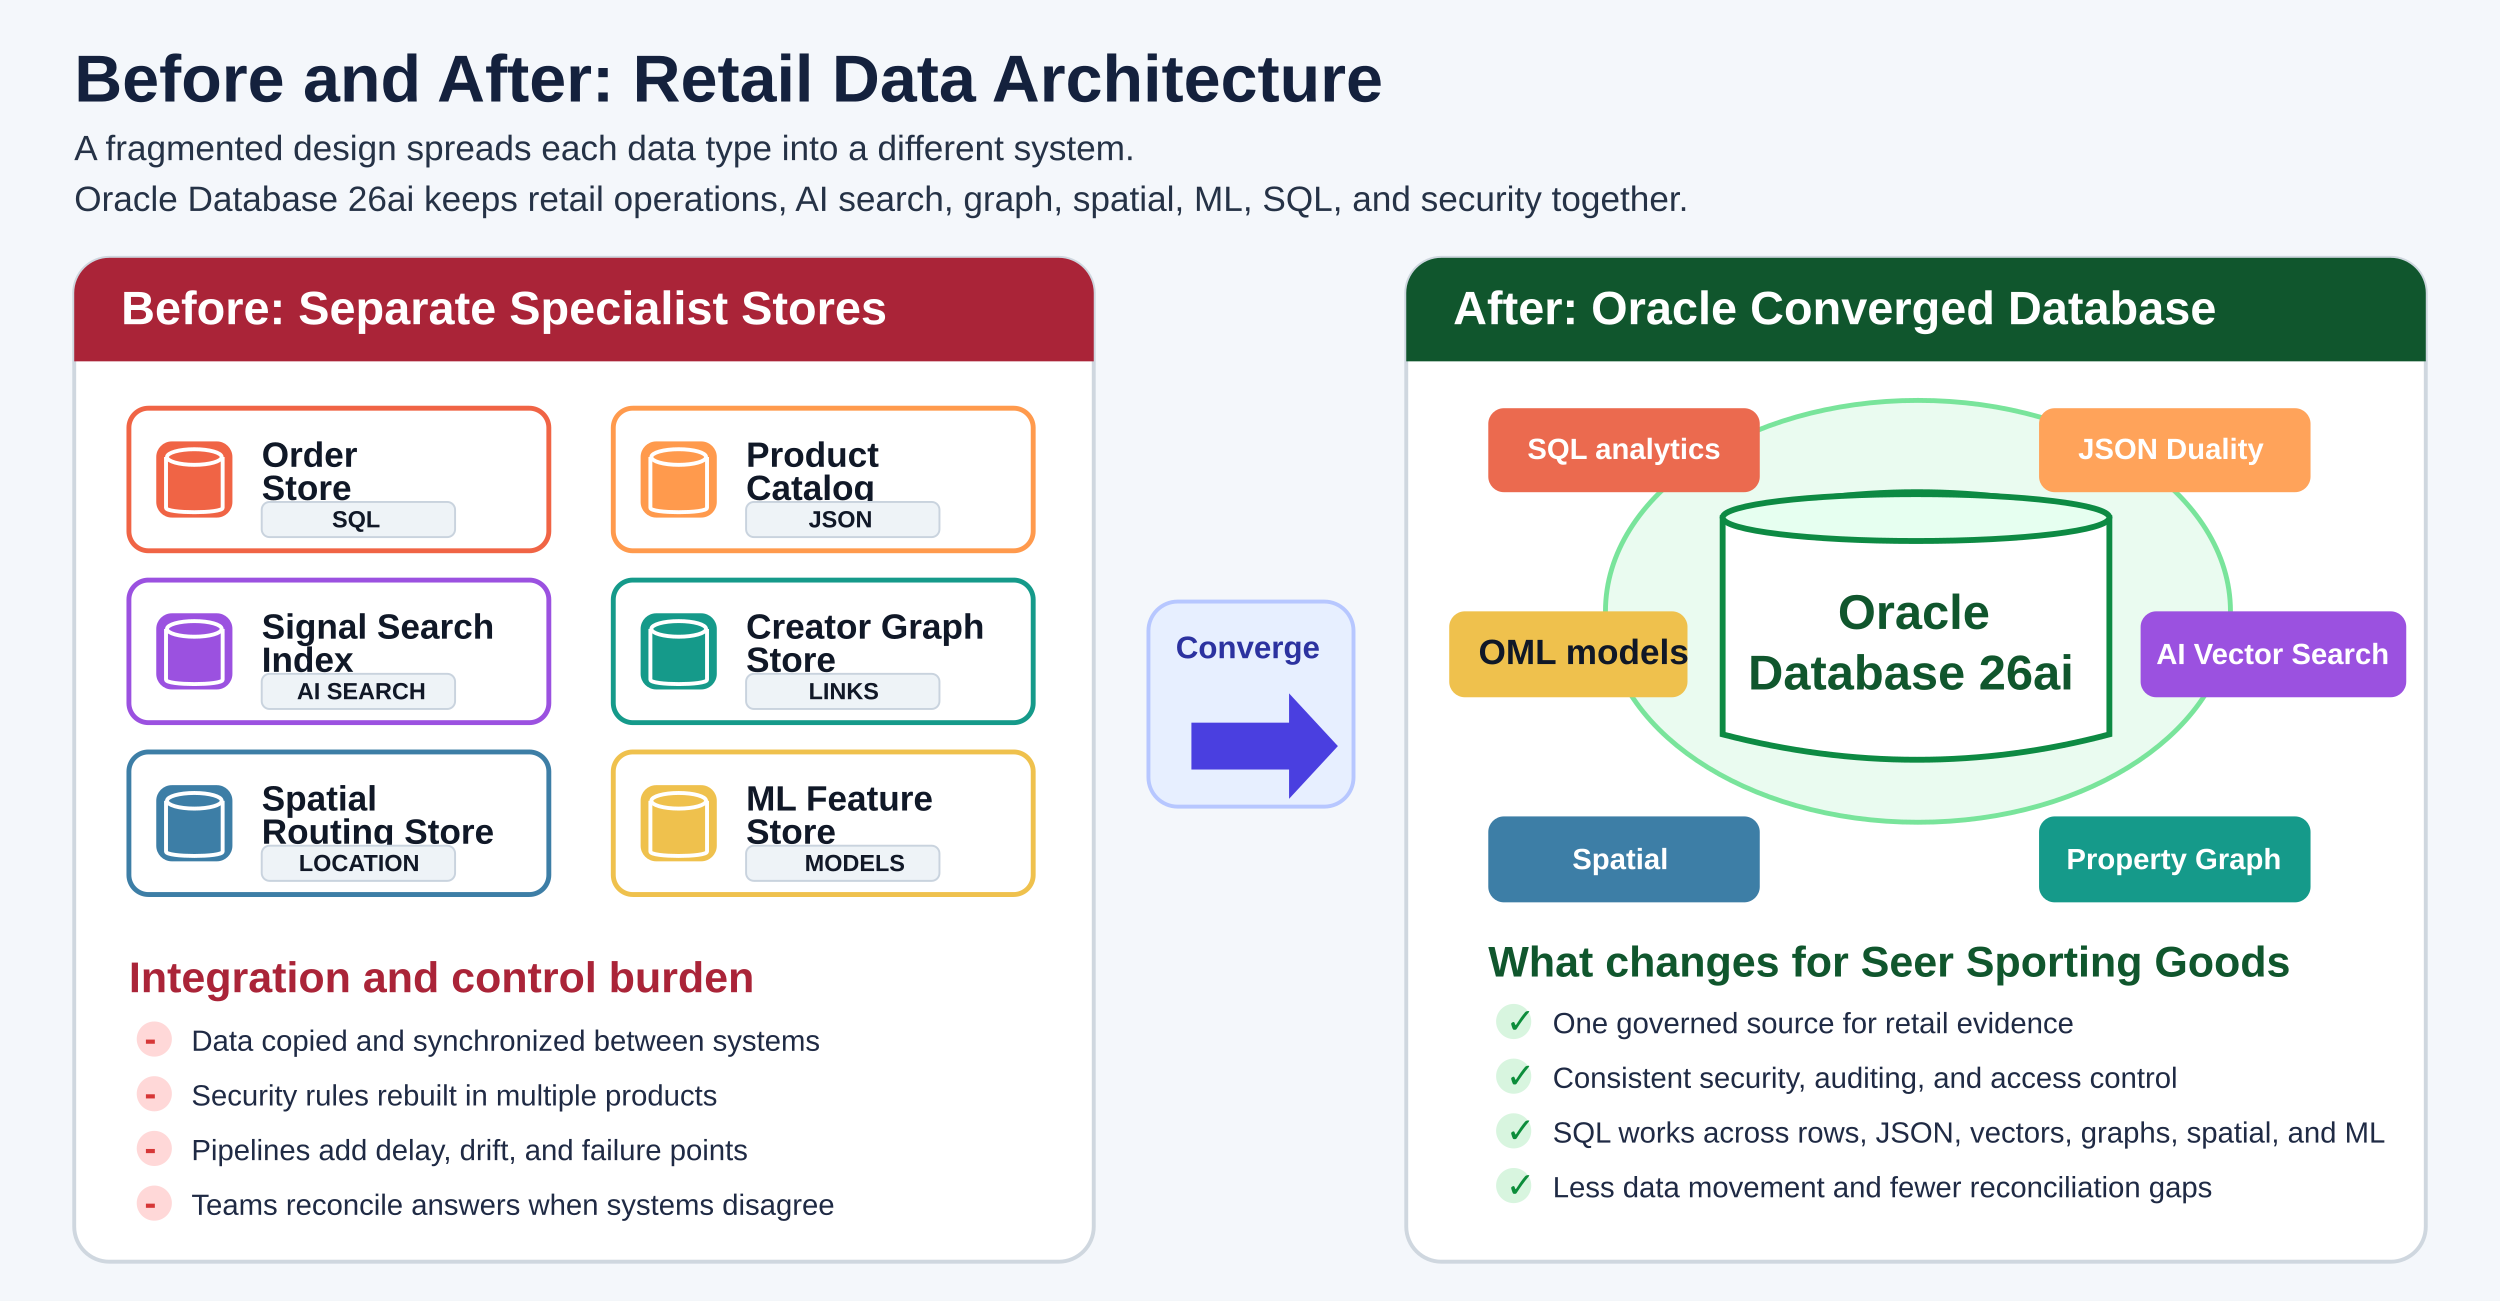
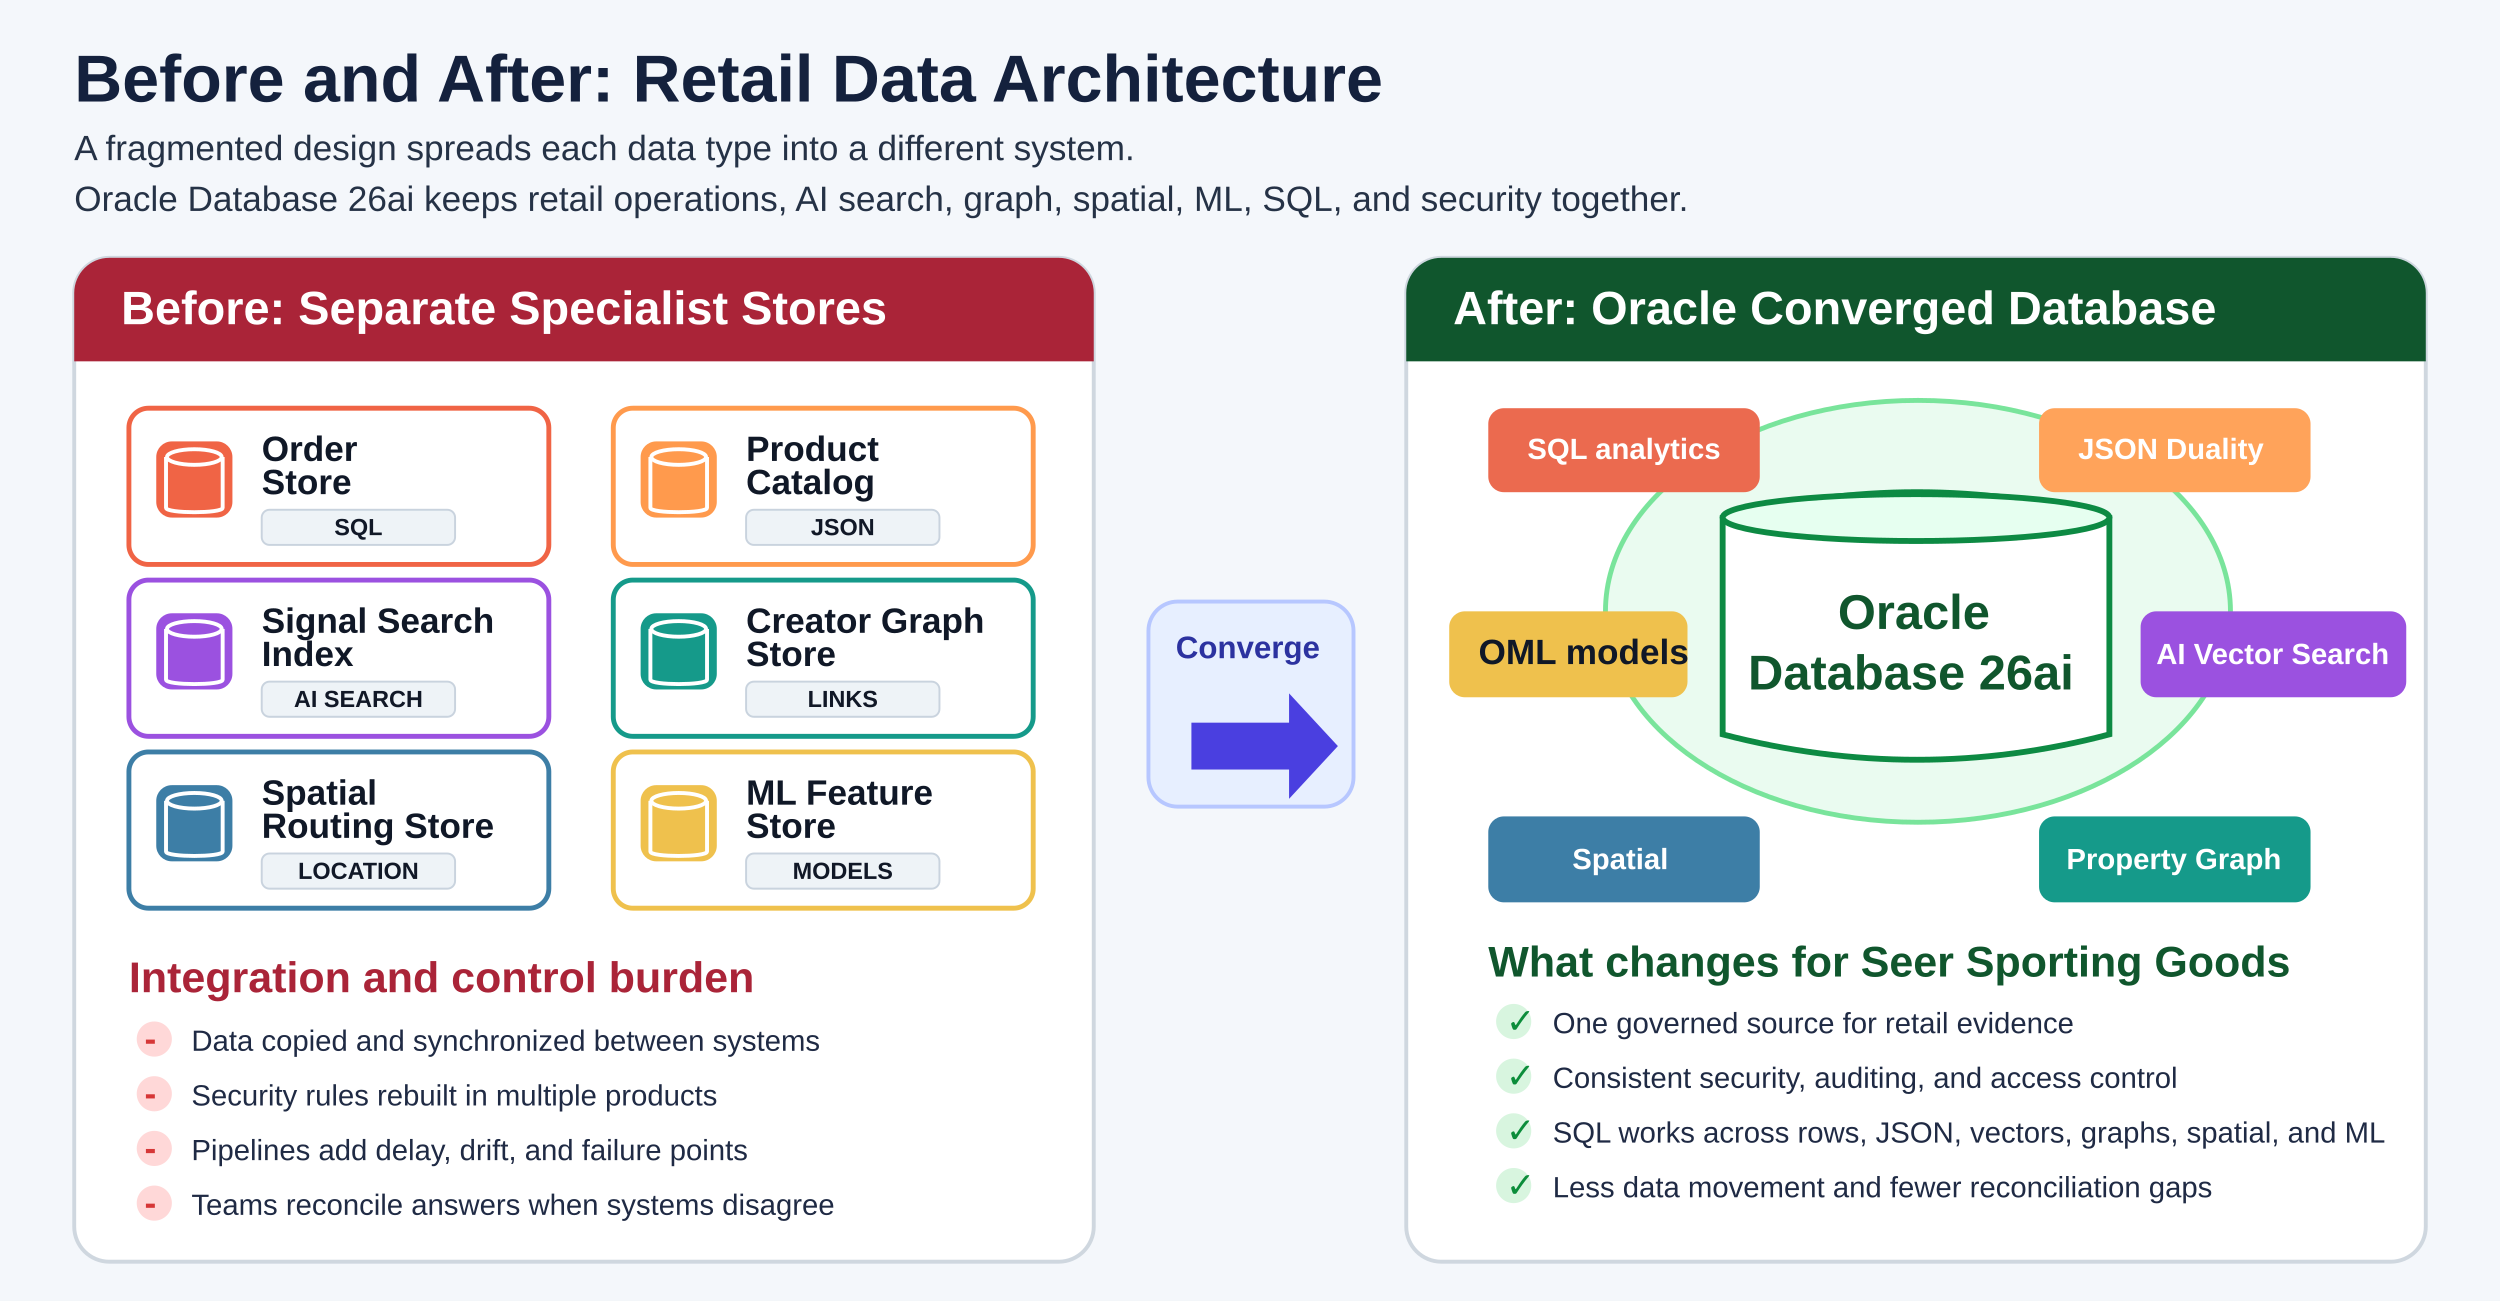
<svg xmlns="http://www.w3.org/2000/svg" width="1280" height="666" viewBox="0 0 1280 666">
  <style>
    .bg{fill:#f4f7fb}.title{font-family:Arial,sans-serif;font-size:34px;font-weight:700;fill:#14213d}.sub{font-family:Arial,sans-serif;font-size:18px;fill:#253246}.panel{fill:#fff;stroke:#cfd7df;stroke-width:2}.bar1{fill:#aa2438}.bar2{fill:#10562d}.barText{font-family:Arial,sans-serif;font-size:24px;font-weight:700;fill:#fff}.boxText{font-family:Arial,sans-serif;font-size:18px;font-weight:700;fill:#101827}.chipText{font-family:Arial,sans-serif;font-size:12px;font-weight:700;fill:#111827}.small{font-family:Arial,sans-serif;font-size:15px;fill:#1f2a44}.section{font-family:Arial,sans-serif;font-size:22px;font-weight:700;fill:#aa2438}.greenHead{font-family:Arial,sans-serif;font-size:22px;font-weight:700;fill:#10562d}.dbText{font-family:Arial,sans-serif;font-size:25px;font-weight:700;fill:#10562d}.pillText{font-family:Arial,sans-serif;font-size:15px;font-weight:700;fill:#fff}.conv{font-family:Arial,sans-serif;font-size:16px;font-weight:700;fill:#2c32a0}.icon{fill:none;stroke-width:3}.minus{fill:#ffd8d8}.minusText{font-family:Arial,sans-serif;font-size:18px;font-weight:700;fill:#d63737}.check{fill:#d8f5df}.checkText{font-family:Arial,sans-serif;font-size:18px;font-weight:700;fill:#0b8d3a}
  </style>
  <rect class="bg" width="1280" height="666" />
  <text x="38" y="52" class="title">Before and After: Retail Data Architecture</text>
  <text x="38" y="82" class="sub">A fragmented design spreads each data type into a different system.</text>
  <text x="38" y="108" class="sub">Oracle Database 26ai keeps retail operations, AI search, graph, spatial, ML, SQL, and security together.</text>
  <rect x="38" y="132" width="522" height="514" rx="18" class="panel" />
  <path d="M56 132 h486 a18 18 0 0 1 18 18 v35 h-522 v-35 a18 18 0 0 1 18-18z" class="bar1" />
  <text x="62" y="166" class="barText">Before: Separate Specialist Stores</text>
-   <rect x="66" y="209" width="215" height="73" rx="10" fill="#fff" stroke="#f06445" stroke-width="2.5" />
+   <rect x="66" y="209" width="215" height="80" rx="10" fill="#fff" stroke="#f06445" stroke-width="2.5" />
  <rect x="80" y="226" width="39" height="39" rx="8" fill="#f06445" />
  <ellipse cx="99.5" cy="234" rx="14" ry="4" fill="none" stroke="#fff" stroke-width="2" />
  <path d="M85 234 v26 c0 3 29 3 29 0 v-26" fill="none" stroke="#fff" stroke-width="2" />
-   <text x="134" y="239" class="boxText">Order</text>
-   <text x="134" y="256" class="boxText">Store</text>
-   <rect x="134" y="257" width="99" height="18" rx="4" fill="#eef3f7" stroke="#c9d3de" />
-   <text x="170" y="270" class="chipText">SQL</text>
-   <rect x="314" y="209" width="215" height="73" rx="10" fill="#fff" stroke="#ff9a4d" stroke-width="2.5" />
+   <text x="134" y="236" class="boxText">Order</text>
+   <text x="134" y="253" class="boxText">Store</text>
+   <rect x="134" y="261" width="99" height="18" rx="4" fill="#eef3f7" stroke="#c9d3de" />
+   <text x="183.5" y="274" class="chipText" text-anchor="middle">SQL</text>
+   <rect x="314" y="209" width="215" height="80" rx="10" fill="#fff" stroke="#ff9a4d" stroke-width="2.5" />
  <rect x="328" y="226" width="39" height="39" rx="8" fill="#ff9a4d" />
  <ellipse cx="347.5" cy="234" rx="14" ry="4" fill="none" stroke="#fff" stroke-width="2" />
  <path d="M333 234 v26 c0 3 29 3 29 0 v-26" fill="none" stroke="#fff" stroke-width="2" />
-   <text x="382" y="239" class="boxText">Product</text>
-   <text x="382" y="256" class="boxText">Catalog</text>
-   <rect x="382" y="257" width="99" height="18" rx="4" fill="#eef3f7" stroke="#c9d3de" />
-   <text x="414" y="270" class="chipText">JSON</text>
-   <rect x="66" y="297" width="215" height="73" rx="10" fill="#fff" stroke="#9b51e0" stroke-width="2.5" />
+   <text x="382" y="236" class="boxText">Product</text>
+   <text x="382" y="253" class="boxText">Catalog</text>
+   <rect x="382" y="261" width="99" height="18" rx="4" fill="#eef3f7" stroke="#c9d3de" />
+   <text x="431.5" y="274" class="chipText" text-anchor="middle">JSON</text>
+   <rect x="66" y="297" width="215" height="80" rx="10" fill="#fff" stroke="#9b51e0" stroke-width="2.5" />
  <rect x="80" y="314" width="39" height="39" rx="8" fill="#9b51e0" />
  <ellipse cx="99.5" cy="322" rx="14" ry="4" fill="none" stroke="#fff" stroke-width="2" />
  <path d="M85 322 v26 c0 3 29 3 29 0 v-26" fill="none" stroke="#fff" stroke-width="2" />
-   <text x="134" y="327" class="boxText">Signal Search</text>
-   <text x="134" y="344" class="boxText">Index</text>
-   <rect x="134" y="345" width="99" height="18" rx="4" fill="#eef3f7" stroke="#c9d3de" />
-   <text x="152" y="358" class="chipText">AI SEARCH</text>
-   <rect x="314" y="297" width="215" height="73" rx="10" fill="#fff" stroke="#159a8a" stroke-width="2.5" />
+   <text x="134" y="324" class="boxText">Signal Search</text>
+   <text x="134" y="341" class="boxText">Index</text>
+   <rect x="134" y="349" width="99" height="18" rx="4" fill="#eef3f7" stroke="#c9d3de" />
+   <text x="183.5" y="362" class="chipText" text-anchor="middle">AI SEARCH</text>
+   <rect x="314" y="297" width="215" height="80" rx="10" fill="#fff" stroke="#159a8a" stroke-width="2.5" />
  <rect x="328" y="314" width="39" height="39" rx="8" fill="#159a8a" />
  <ellipse cx="347.5" cy="322" rx="14" ry="4" fill="none" stroke="#fff" stroke-width="2" />
  <path d="M333 322 v26 c0 3 29 3 29 0 v-26" fill="none" stroke="#fff" stroke-width="2" />
-   <text x="382" y="327" class="boxText">Creator Graph</text>
-   <text x="382" y="344" class="boxText">Store</text>
-   <rect x="382" y="345" width="99" height="18" rx="4" fill="#eef3f7" stroke="#c9d3de" />
-   <text x="414" y="358" class="chipText">LINKS</text>
-   <rect x="66" y="385" width="215" height="73" rx="10" fill="#fff" stroke="#3d7ea6" stroke-width="2.5" />
+   <text x="382" y="324" class="boxText">Creator Graph</text>
+   <text x="382" y="341" class="boxText">Store</text>
+   <rect x="382" y="349" width="99" height="18" rx="4" fill="#eef3f7" stroke="#c9d3de" />
+   <text x="431.5" y="362" class="chipText" text-anchor="middle">LINKS</text>
+   <rect x="66" y="385" width="215" height="80" rx="10" fill="#fff" stroke="#3d7ea6" stroke-width="2.5" />
  <rect x="80" y="402" width="39" height="39" rx="8" fill="#3d7ea6" />
  <ellipse cx="99.5" cy="410" rx="14" ry="4" fill="none" stroke="#fff" stroke-width="2" />
  <path d="M85 410 v26 c0 3 29 3 29 0 v-26" fill="none" stroke="#fff" stroke-width="2" />
-   <text x="134" y="415" class="boxText">Spatial</text>
-   <text x="134" y="432" class="boxText">Routing Store</text>
-   <rect x="134" y="433" width="99" height="18" rx="4" fill="#eef3f7" stroke="#c9d3de" />
-   <text x="153" y="446" class="chipText">LOCATION</text>
-   <rect x="314" y="385" width="215" height="73" rx="10" fill="#fff" stroke="#efc14d" stroke-width="2.5" />
+   <text x="134" y="412" class="boxText">Spatial</text>
+   <text x="134" y="429" class="boxText">Routing Store</text>
+   <rect x="134" y="437" width="99" height="18" rx="4" fill="#eef3f7" stroke="#c9d3de" />
+   <text x="183.5" y="450" class="chipText" text-anchor="middle">LOCATION</text>
+   <rect x="314" y="385" width="215" height="80" rx="10" fill="#fff" stroke="#efc14d" stroke-width="2.5" />
  <rect x="328" y="402" width="39" height="39" rx="8" fill="#efc14d" />
  <ellipse cx="347.5" cy="410" rx="14" ry="4" fill="none" stroke="#fff" stroke-width="2" />
  <path d="M333 410 v26 c0 3 29 3 29 0 v-26" fill="none" stroke="#fff" stroke-width="2" />
-   <text x="382" y="415" class="boxText">ML Feature</text>
-   <text x="382" y="432" class="boxText">Store</text>
-   <rect x="382" y="433" width="99" height="18" rx="4" fill="#eef3f7" stroke="#c9d3de" />
-   <text x="412" y="446" class="chipText">MODELS</text>
+   <text x="382" y="412" class="boxText">ML Feature</text>
+   <text x="382" y="429" class="boxText">Store</text>
+   <rect x="382" y="437" width="99" height="18" rx="4" fill="#eef3f7" stroke="#c9d3de" />
+   <text x="431.5" y="450" class="chipText" text-anchor="middle">MODELS</text>
  <text x="66" y="508" class="section">Integration and control burden</text>
  <circle cx="79" cy="532" r="9" class="minus" />
  <text x="74" y="538" class="minusText">-</text>
  <text x="98" y="538" class="small">Data copied and synchronized between systems</text>
  <circle cx="79" cy="560" r="9" class="minus" />
  <text x="74" y="566" class="minusText">-</text>
  <text x="98" y="566" class="small">Security rules rebuilt in multiple products</text>
  <circle cx="79" cy="588" r="9" class="minus" />
  <text x="74" y="594" class="minusText">-</text>
  <text x="98" y="594" class="small">Pipelines add delay, drift, and failure points</text>
  <circle cx="79" cy="616" r="9" class="minus" />
  <text x="74" y="622" class="minusText">-</text>
  <text x="98" y="622" class="small">Teams reconcile answers when systems disagree</text>
  <rect x="588" y="308" width="105" height="105" rx="15" fill="#e7efff" stroke="#b7c7ff" stroke-width="2" />
  <text x="602" y="337" class="conv">Converge</text>
  <path d="M610 370 h50 v-15 l25 27 -25 27 v-15 h-50z" fill="#4a3fe0" />
  <rect x="720" y="132" width="522" height="514" rx="18" class="panel" />
  <path d="M738 132 h486 a18 18 0 0 1 18 18 v35 h-522 v-35 a18 18 0 0 1 18-18z" class="bar2" />
  <text x="744" y="166" class="barText">After: Oracle Converged Database</text>
  <ellipse cx="982" cy="313" rx="160" ry="108" fill="#eafbf0" stroke="#79e49b" stroke-width="2.5" />
  <path d="M882 265 q100 -26 198 0 v111 q-98 26 -198 0z" fill="#fff" stroke="#0d8a43" stroke-width="3" />
  <ellipse cx="981" cy="265" rx="99" ry="12" fill="#e6fff0" stroke="#0d8a43" stroke-width="3" />
  <text x="941" y="322" class="dbText">Oracle</text>
  <text x="895" y="353" class="dbText">Database 26ai</text>
  <rect x="762" y="209" width="139" height="43" rx="8" fill="#eb6a4f" />
  <text x="782" y="235" class="pillText">SQL analytics</text>
  <rect x="1044" y="209" width="139" height="43" rx="8" fill="#ffa35a" />
  <text x="1064" y="235" class="pillText">JSON Duality</text>
  <rect x="742" y="313" width="122" height="44" rx="8" fill="#efc14d" />
  <text x="757" y="340" class="boxText" font-size="16">OML models</text>
  <rect x="1096" y="313" width="136" height="44" rx="8" fill="#9b51e0" />
  <text x="1104" y="340" class="pillText">AI Vector Search</text>
  <rect x="762" y="418" width="139" height="44" rx="8" fill="#3d7ea6" />
  <text x="805" y="445" class="pillText">Spatial</text>
  <rect x="1044" y="418" width="139" height="44" rx="8" fill="#159a8a" />
  <text x="1058" y="445" class="pillText">Property Graph</text>
  <text x="762" y="500" class="greenHead">What changes for Seer Sporting Goods</text>
  <circle cx="775" cy="523" r="9" class="check" />
  <text x="771" y="529" class="checkText">✓</text>
  <text x="795" y="529" class="small">One governed source for retail evidence</text>
  <circle cx="775" cy="551" r="9" class="check" />
  <text x="771" y="557" class="checkText">✓</text>
  <text x="795" y="557" class="small">Consistent security, auditing, and access control</text>
  <circle cx="775" cy="579" r="9" class="check" />
  <text x="771" y="585" class="checkText">✓</text>
  <text x="795" y="585" class="small">SQL works across rows, JSON, vectors, graphs, spatial, and ML</text>
  <circle cx="775" cy="607" r="9" class="check" />
  <text x="771" y="613" class="checkText">✓</text>
  <text x="795" y="613" class="small">Less data movement and fewer reconciliation gaps</text>
</svg>
